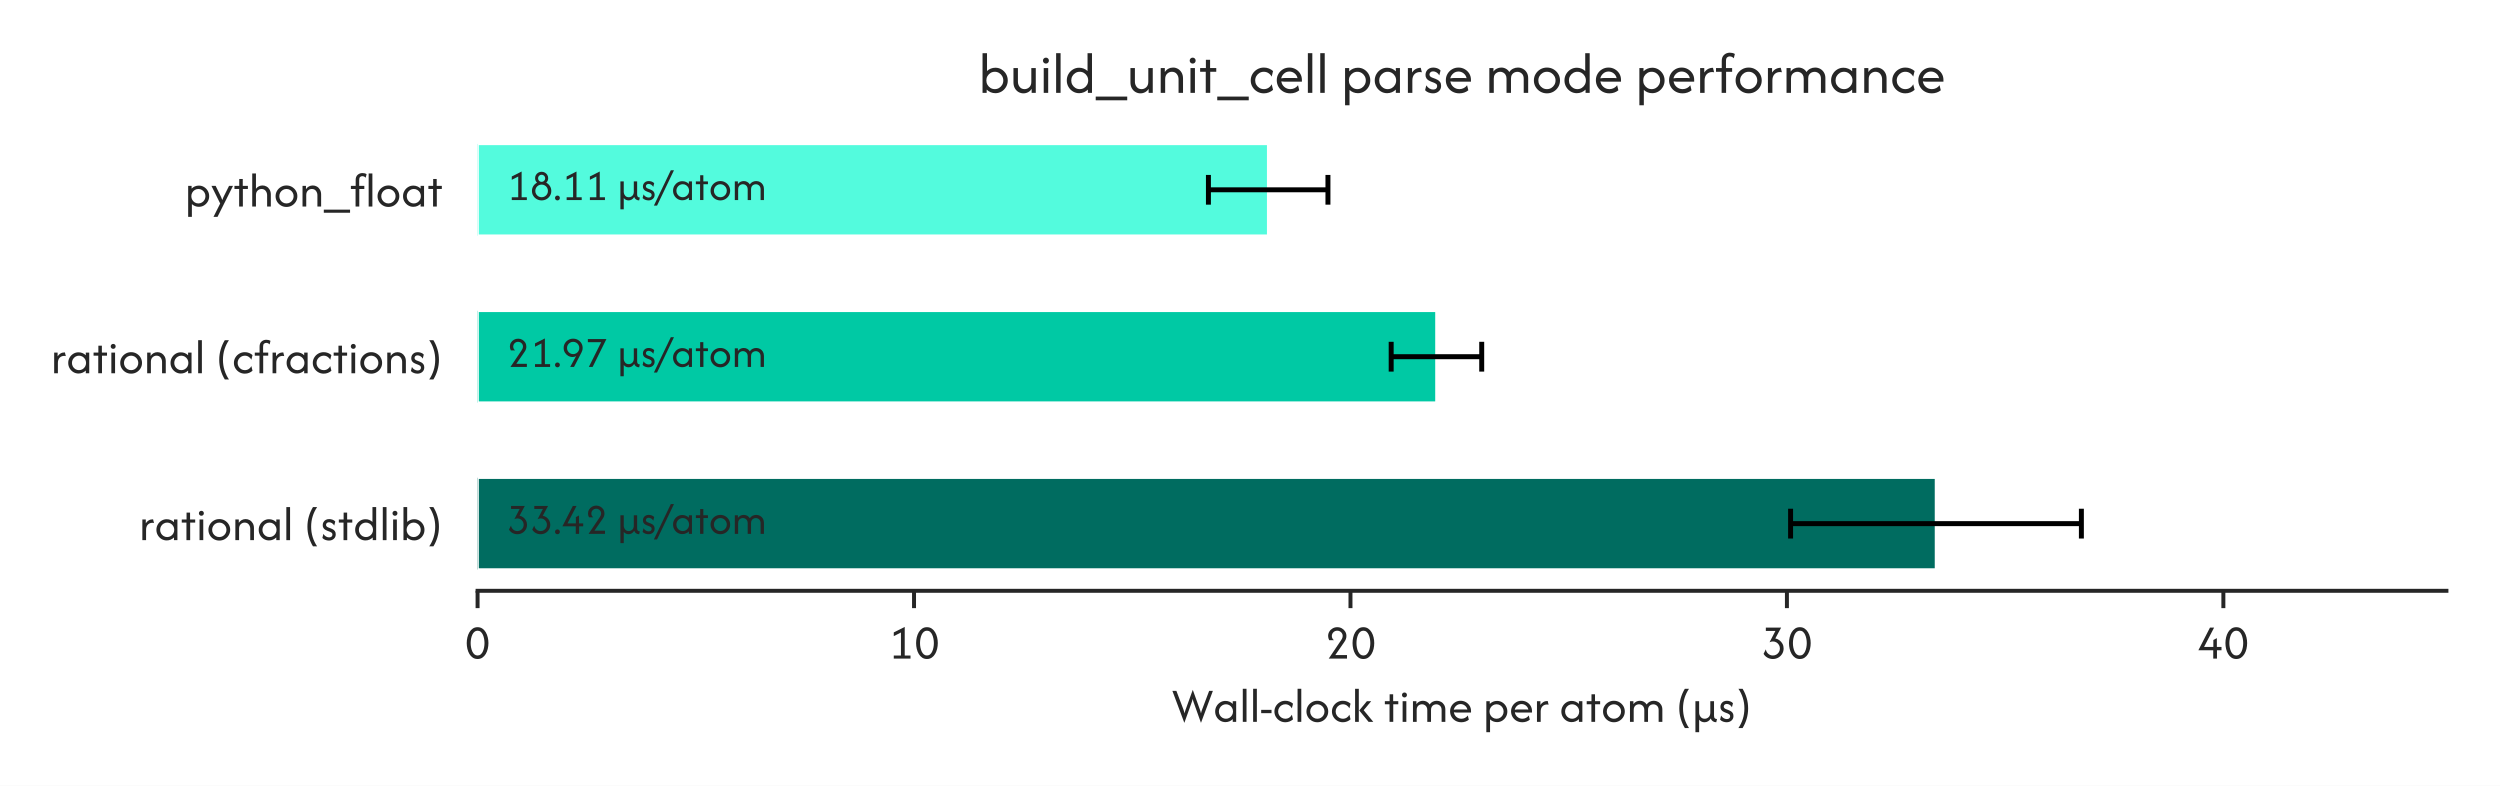
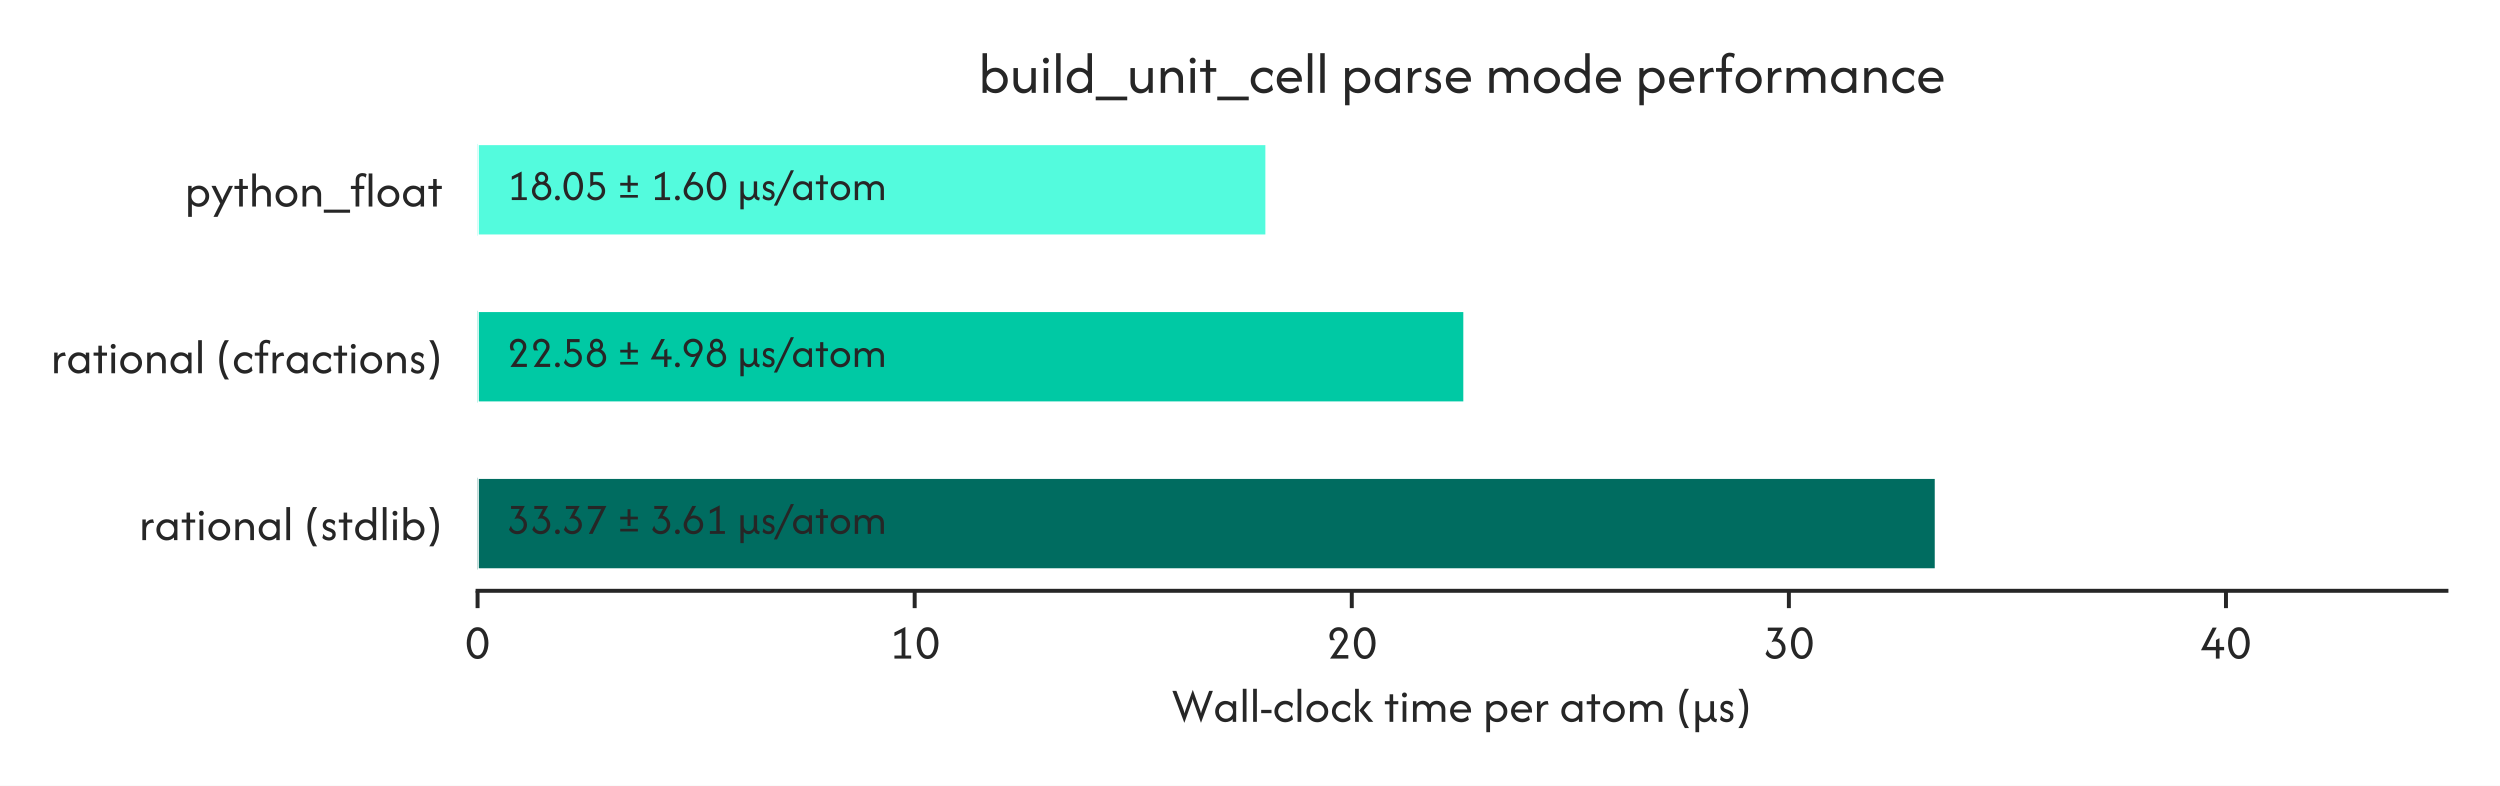
<svg xmlns="http://www.w3.org/2000/svg" xmlns:xlink="http://www.w3.org/1999/xlink" width="504pt" height="158.4pt" viewBox="0 0 504 158.4" version="1.1">
  <defs>
    <style type="text/css">*{stroke-linejoin: round; stroke-linecap: butt}</style>
  </defs>
  <g id="figure_1">
    <g id="patch_1">
      <path d="M 0 158.4 L 504 158.4 L 504 0 L 0 0 z " style="fill: #ffffff" />
    </g>
    <g id="axes_1">
      <g id="patch_2">
        <path d="M 96.28 119.106 L 493.2 119.106 L 493.2 24.72 L 96.28 24.72 z " style="fill: #ffffff" />
      </g>
      <g id="matplotlib.axis_1">
        <g id="xtick_1">
          <g id="line2d_1">
            <defs>
-               <path id="m4a64b6fd32" d="M 0 0 L 0 3.5 " style="stroke: #262626; stroke-width: 0.8" />
+               <path id="ma99bfb00c0" d="M 0 0 L 0 3.5 " style="stroke: #262626; stroke-width: 0.8" />
            </defs>
            <g>
-               <use xlink:href="#m4a64b6fd32" x="96.28" y="119.106" style="fill: #262626; stroke: #262626; stroke-width: 0.8" />
+               <use xlink:href="#ma99bfb00c0" x="96.28" y="119.106" style="fill: #262626; stroke: #262626; stroke-width: 0.8" />
            </g>
          </g>
          <g id="text_1">
            <g style="fill: #262626" transform="translate(93.67609 132.7734) scale(0.1 -0.1)">
              <defs>
                <path id="Afacad-Regular-30" d="M 1667 -53 Q 1316 -53 1053 122 Q 791 298 615 593 Q 440 889 353 1255 Q 267 1622 267 2000 Q 267 2378 353 2744 Q 440 3111 615 3406 Q 791 3702 1053 3877 Q 1316 4053 1667 4053 Q 2018 4053 2280 3877 Q 2542 3702 2717 3406 Q 2893 3111 2980 2744 Q 3067 2378 3067 2000 Q 3067 1622 2980 1255 Q 2893 889 2717 593 Q 2542 298 2280 122 Q 2018 -53 1667 -53 z M 1667 400 Q 1902 400 2071 542 Q 2240 684 2346 920 Q 2453 1156 2506 1438 Q 2560 1720 2560 2000 Q 2560 2280 2506 2562 Q 2453 2844 2346 3080 Q 2240 3316 2071 3458 Q 1902 3600 1667 3600 Q 1436 3600 1264 3458 Q 1093 3316 986 3080 Q 880 2844 826 2562 Q 773 2280 773 2000 Q 773 1720 826 1438 Q 880 1156 986 920 Q 1093 684 1264 542 Q 1436 400 1667 400 z " transform="scale(0.015625)" />
              </defs>
              <use xlink:href="#Afacad-Regular-30" />
            </g>
          </g>
        </g>
        <g id="xtick_2">
          <g id="line2d_2">
            <g>
-               <use xlink:href="#m4a64b6fd32" x="184.268" y="119.106" style="fill: #262626; stroke: #262626; stroke-width: 0.8" />
+               <use xlink:href="#ma99bfb00c0" x="184.399" y="119.106" style="fill: #262626; stroke: #262626; stroke-width: 0.8" />
            </g>
          </g>
          <g id="text_2">
-             <g style="fill: #262626" transform="translate(179.06 132.7734) scale(0.1 -0.1)">
+             <g style="fill: #262626" transform="translate(179.1915 132.7734) scale(0.1 -0.1)">
              <defs>
                <path id="Afacad-Regular-31" d="M 720 0 L 720 400 L 1645 400 L 1645 3369 L 720 2898 L 720 3378 L 2133 4089 L 2133 400 L 2880 400 L 2880 0 L 720 0 z " transform="scale(0.015625)" />
              </defs>
              <use xlink:href="#Afacad-Regular-31" />
              <use xlink:href="#Afacad-Regular-30" transform="translate(52.08333 0)" />
            </g>
          </g>
        </g>
        <g id="xtick_3">
          <g id="line2d_3">
            <g>
-               <use xlink:href="#m4a64b6fd32" x="272.256" y="119.106" style="fill: #262626; stroke: #262626; stroke-width: 0.8" />
+               <use xlink:href="#ma99bfb00c0" x="272.519" y="119.106" style="fill: #262626; stroke: #262626; stroke-width: 0.8" />
            </g>
          </g>
          <g id="text_3">
-             <g style="fill: #262626" transform="translate(267.0477 132.7734) scale(0.1 -0.1)">
+             <g style="fill: #262626" transform="translate(267.3109 132.7734) scale(0.1 -0.1)">
              <defs>
                <path id="Afacad-Regular-32" d="M 529 0 L 2133 2387 Q 2245 2556 2287 2680 Q 2329 2804 2329 2911 Q 2329 3200 2124 3400 Q 1920 3600 1627 3600 Q 1333 3600 1131 3400 Q 929 3200 929 2911 Q 929 2591 1200 2373 L 591 2373 Q 449 2644 449 2911 Q 449 3236 609 3493 Q 769 3751 1038 3902 Q 1307 4053 1631 4053 Q 1956 4053 2222 3902 Q 2489 3751 2649 3493 Q 2809 3236 2809 2911 Q 2809 2720 2747 2535 Q 2685 2351 2529 2129 L 1373 453 L 2885 453 L 2885 0 L 529 0 z " transform="scale(0.015625)" />
              </defs>
              <use xlink:href="#Afacad-Regular-32" />
              <use xlink:href="#Afacad-Regular-30" transform="translate(52.08333 0)" />
            </g>
          </g>
        </g>
        <g id="xtick_4">
          <g id="line2d_4">
            <g>
-               <use xlink:href="#m4a64b6fd32" x="360.243" y="119.106" style="fill: #262626; stroke: #262626; stroke-width: 0.8" />
+               <use xlink:href="#ma99bfb00c0" x="360.638" y="119.106" style="fill: #262626; stroke: #262626; stroke-width: 0.8" />
            </g>
          </g>
          <g id="text_4">
-             <g style="fill: #262626" transform="translate(355.0355 132.7734) scale(0.1 -0.1)">
+             <g style="fill: #262626" transform="translate(355.4302 132.7734) scale(0.1 -0.1)">
              <defs>
                <path id="Afacad-Regular-33" d="M 1520 -53 Q 1138 -53 820 124 Q 502 302 320 613 L 613 1196 Q 662 853 917 626 Q 1173 400 1520 400 Q 1773 400 1980 522 Q 2187 644 2307 848 Q 2427 1053 2427 1307 Q 2427 1556 2304 1762 Q 2182 1969 1977 2091 Q 1773 2213 1520 2213 Q 1396 2213 1287 2182 Q 1178 2151 1089 2102 L 1849 3573 L 613 3573 L 613 4000 L 2587 4000 L 1836 2600 Q 2133 2542 2375 2360 Q 2618 2178 2762 1909 Q 2907 1640 2907 1307 Q 2907 924 2720 615 Q 2533 307 2217 127 Q 1902 -53 1520 -53 z " transform="scale(0.015625)" />
              </defs>
              <use xlink:href="#Afacad-Regular-33" />
              <use xlink:href="#Afacad-Regular-30" transform="translate(52.08333 0)" />
            </g>
          </g>
        </g>
        <g id="xtick_5">
          <g id="line2d_5">
            <g>
-               <use xlink:href="#m4a64b6fd32" x="448.231" y="119.106" style="fill: #262626; stroke: #262626; stroke-width: 0.8" />
+               <use xlink:href="#ma99bfb00c0" x="448.757" y="119.106" style="fill: #262626; stroke: #262626; stroke-width: 0.8" />
            </g>
          </g>
          <g id="text_5">
-             <g style="fill: #262626" transform="translate(443.0233 132.7734) scale(0.1 -0.1)">
+             <g style="fill: #262626" transform="translate(443.5495 132.7734) scale(0.1 -0.1)">
              <defs>
                <path id="Afacad-Regular-34" d="M 2027 0 L 2027 1076 L 107 1076 L 1605 4000 L 2138 4000 L 840 1502 L 2040 1502 L 2040 2400 L 2493 2640 L 2493 1502 L 3093 1502 L 3093 1076 L 2507 1076 L 2507 0 L 2027 0 z " transform="scale(0.015625)" />
              </defs>
              <use xlink:href="#Afacad-Regular-34" />
              <use xlink:href="#Afacad-Regular-30" transform="translate(52.08333 0)" />
            </g>
          </g>
        </g>
        <g id="text_6">
          <g style="fill: #262626" transform="translate(236.2689 145.5234) scale(0.1 -0.1)">
            <defs>
              <path id="Afacad-Regular-57" d="M 1596 -133 L 53 4000 L 569 4000 L 1476 1600 Q 1525 1476 1556 1362 Q 1587 1249 1622 1093 Q 1658 1249 1691 1362 Q 1725 1476 1769 1600 L 2685 4133 L 3596 1600 Q 3636 1489 3673 1375 Q 3711 1262 3742 1093 Q 3778 1262 3813 1375 Q 3849 1489 3893 1600 L 4800 4000 L 5280 4000 L 3742 -133 L 2818 2462 Q 2778 2578 2742 2687 Q 2707 2796 2671 2964 Q 2636 2796 2600 2687 Q 2565 2578 2525 2462 L 1596 -133 z " transform="scale(0.015625)" />
              <path id="Afacad-Regular-61" d="M 1569 -36 Q 1205 -36 902 148 Q 600 333 420 644 Q 240 956 240 1333 Q 240 1711 420 2022 Q 600 2333 902 2517 Q 1205 2702 1569 2702 Q 1845 2702 2087 2600 Q 2329 2498 2507 2316 L 2507 2667 L 2951 2667 L 2951 0 L 2507 0 L 2507 351 Q 2329 173 2087 68 Q 1845 -36 1569 -36 z M 1631 400 Q 1885 400 2091 526 Q 2298 653 2420 864 Q 2542 1076 2542 1333 Q 2542 1591 2420 1802 Q 2298 2013 2091 2140 Q 1885 2267 1631 2267 Q 1378 2267 1171 2140 Q 965 2013 842 1802 Q 720 1591 720 1333 Q 720 1076 842 864 Q 965 653 1171 526 Q 1378 400 1631 400 z " transform="scale(0.015625)" />
              <path id="Afacad-Regular-6c" d="M 427 0 L 427 4267 L 907 4267 L 907 0 L 427 0 z " transform="scale(0.015625)" />
              <path id="Afacad-Regular-2d" d="M 133 1120 L 133 1547 L 1467 1547 L 1467 1120 L 133 1120 z " transform="scale(0.015625)" />
              <path id="Afacad-Regular-63" d="M 1653 -53 Q 1262 -53 942 133 Q 622 320 431 635 Q 240 951 240 1333 Q 240 1716 431 2031 Q 622 2347 942 2533 Q 1262 2720 1653 2720 Q 1942 2720 2195 2618 Q 2449 2516 2640 2347 L 2493 1742 Q 2382 1964 2157 2115 Q 1933 2267 1649 2267 Q 1391 2267 1180 2140 Q 969 2013 844 1802 Q 720 1591 720 1333 Q 720 1080 844 866 Q 969 653 1180 526 Q 1391 400 1649 400 Q 1933 400 2157 546 Q 2382 693 2493 924 L 2640 320 Q 2449 151 2195 49 Q 1942 -53 1653 -53 z " transform="scale(0.015625)" />
              <path id="Afacad-Regular-6f" d="M 1645 -53 Q 1258 -53 938 133 Q 618 320 429 635 Q 240 951 240 1333 Q 240 1720 429 2033 Q 618 2347 938 2533 Q 1258 2720 1645 2720 Q 2036 2720 2353 2533 Q 2671 2347 2860 2033 Q 3049 1720 3049 1333 Q 3049 951 2860 635 Q 2671 320 2353 133 Q 2036 -53 1645 -53 z M 1645 400 Q 1902 400 2111 526 Q 2320 653 2444 864 Q 2569 1076 2569 1333 Q 2569 1591 2444 1802 Q 2320 2013 2111 2140 Q 1902 2267 1645 2267 Q 1387 2267 1178 2140 Q 969 2013 844 1802 Q 720 1591 720 1333 Q 720 1076 844 864 Q 969 653 1178 526 Q 1387 400 1645 400 z " transform="scale(0.015625)" />
              <path id="Afacad-Regular-6b" d="M 2165 0 L 960 1467 L 1951 2667 L 2507 2667 L 1533 1502 L 2773 0 L 2165 0 z M 427 0 L 427 4267 L 907 4267 L 907 0 L 427 0 z " transform="scale(0.015625)" />
              <path id="Afacad-Regular-20" transform="scale(0.015625)" />
              <path id="Afacad-Regular-74" d="M 738 0 L 738 2267 L 133 2267 L 133 2667 L 751 2667 L 751 3556 L 1205 3556 L 1205 2667 L 1867 2667 L 1867 2267 L 1218 2267 L 1218 0 L 738 0 z " transform="scale(0.015625)" />
              <path id="Afacad-Regular-69" d="M 427 0 L 427 2667 L 907 2667 L 907 0 L 427 0 z M 664 3147 Q 531 3147 437 3240 Q 344 3333 344 3467 Q 344 3604 437 3695 Q 531 3787 664 3787 Q 802 3787 893 3695 Q 984 3604 984 3467 Q 984 3333 893 3240 Q 802 3147 664 3147 z " transform="scale(0.015625)" />
              <path id="Afacad-Regular-6d" d="M 427 0 L 427 2667 L 871 2667 L 871 2284 Q 1018 2502 1242 2611 Q 1467 2720 1716 2720 Q 1987 2720 2213 2593 Q 2440 2467 2578 2240 Q 2733 2480 2980 2600 Q 3227 2720 3502 2720 Q 3805 2720 4056 2578 Q 4307 2436 4456 2180 Q 4605 1924 4605 1578 L 4605 0 L 4125 0 L 4125 1520 Q 4125 1884 3918 2073 Q 3711 2262 3440 2262 Q 3271 2262 3113 2186 Q 2956 2111 2856 1951 Q 2756 1791 2756 1533 L 2756 0 L 2276 0 L 2276 1520 Q 2276 1773 2176 1937 Q 2076 2102 1918 2184 Q 1760 2267 1591 2267 Q 1427 2267 1269 2191 Q 1111 2116 1009 1956 Q 907 1796 907 1533 L 907 0 L 427 0 z " transform="scale(0.015625)" />
              <path id="Afacad-Regular-65" d="M 1698 -53 Q 1280 -53 949 133 Q 618 320 429 642 Q 240 964 240 1360 Q 240 1738 422 2047 Q 605 2356 913 2538 Q 1222 2720 1596 2720 Q 1965 2720 2271 2544 Q 2578 2369 2760 2071 Q 2942 1773 2942 1396 L 2942 1200 L 1200 1200 Q 1085 1200 965 1209 Q 845 1218 729 1236 Q 778 880 1051 640 Q 1325 400 1702 400 Q 1956 400 2173 515 Q 2391 631 2525 822 L 2658 276 Q 2467 120 2220 33 Q 1973 -53 1698 -53 z M 716 1560 Q 956 1600 1200 1600 L 2085 1600 Q 2182 1600 2277 1593 Q 2373 1587 2471 1578 Q 2409 1889 2160 2091 Q 1911 2293 1596 2293 Q 1271 2293 1026 2077 Q 782 1862 716 1560 z " transform="scale(0.015625)" />
              <path id="Afacad-Regular-70" d="M 427 -1333 L 427 2667 L 871 2667 L 871 2316 Q 1053 2498 1293 2600 Q 1533 2702 1809 2702 Q 2178 2702 2478 2517 Q 2778 2333 2958 2022 Q 3138 1711 3138 1333 Q 3138 956 2958 644 Q 2778 333 2478 148 Q 2178 -36 1809 -36 Q 1547 -36 1316 57 Q 1085 151 907 316 L 907 -1333 L 427 -1333 z M 1747 400 Q 2000 400 2206 526 Q 2413 653 2535 864 Q 2658 1076 2658 1333 Q 2658 1591 2535 1802 Q 2413 2013 2206 2140 Q 2000 2267 1747 2267 Q 1493 2267 1286 2140 Q 1080 2013 958 1802 Q 836 1591 836 1333 Q 836 1076 958 864 Q 1080 653 1286 526 Q 1493 400 1747 400 z " transform="scale(0.015625)" />
              <path id="Afacad-Regular-72" d="M 427 0 L 427 2667 L 871 2667 L 871 2178 Q 1013 2413 1249 2553 Q 1485 2693 1809 2693 L 1929 2213 Q 1845 2240 1733 2240 Q 1360 2240 1133 2002 Q 907 1764 907 1324 L 907 0 L 427 0 z " transform="scale(0.015625)" />
              <path id="Afacad-Regular-28" d="M 1196 -800 Q 858 -244 669 398 Q 480 1040 480 1733 Q 480 2427 669 3069 Q 858 3711 1196 4267 L 1733 4267 Q 1365 3729 1162 3089 Q 960 2449 960 1733 Q 960 1022 1162 380 Q 1365 -262 1733 -800 L 1196 -800 z " transform="scale(0.015625)" />
              <path id="Afacad-Regular-3bc" d="M 427 -1333 L 427 2667 L 907 2667 L 907 1200 Q 907 884 1096 642 Q 1285 400 1627 400 Q 1907 400 2127 602 Q 2347 804 2347 1187 L 2347 2667 L 2827 2667 L 2827 791 Q 2827 547 2936 453 Q 3045 360 3213 360 L 3116 -53 Q 2867 -53 2678 73 Q 2489 200 2400 436 Q 2271 196 2058 71 Q 1845 -53 1600 -53 Q 1182 -53 907 276 L 907 -1333 L 427 -1333 z " transform="scale(0.015625)" />
              <path id="Afacad-Regular-73" d="M 1116 -53 Q 911 -53 678 24 Q 445 102 276 284 L 409 809 Q 533 600 729 478 Q 925 356 1147 356 Q 1360 356 1466 460 Q 1573 564 1573 716 Q 1573 889 1460 969 Q 1347 1049 1258 1080 L 898 1218 Q 800 1258 662 1335 Q 525 1413 422 1560 Q 320 1707 320 1942 Q 320 2156 422 2333 Q 525 2511 711 2615 Q 898 2720 1151 2720 Q 1351 2720 1569 2649 Q 1787 2578 1938 2409 L 1805 1884 Q 1698 2080 1515 2195 Q 1333 2311 1138 2311 Q 956 2311 851 2209 Q 747 2107 747 1973 Q 747 1867 818 1782 Q 889 1698 1031 1644 L 1391 1507 Q 1489 1471 1633 1391 Q 1778 1311 1889 1160 Q 2000 1009 2000 751 Q 2000 391 1749 169 Q 1498 -53 1116 -53 z " transform="scale(0.015625)" />
              <path id="Afacad-Regular-29" d="M 373 -800 Q 742 -262 944 380 Q 1147 1022 1147 1733 Q 1147 2449 944 3089 Q 742 3729 373 4267 L 911 4267 Q 1253 3711 1440 3069 Q 1627 2427 1627 1733 Q 1627 1040 1440 398 Q 1253 -244 911 -800 L 373 -800 z " transform="scale(0.015625)" />
            </defs>
            <use xlink:href="#Afacad-Regular-57" />
            <use xlink:href="#Afacad-Regular-61" transform="translate(83.33333 0)" />
            <use xlink:href="#Afacad-Regular-6c" transform="translate(136.1111 0)" />
            <use xlink:href="#Afacad-Regular-6c" transform="translate(156.9444 0)" />
            <use xlink:href="#Afacad-Regular-2d" transform="translate(177.7778 0)" />
            <use xlink:href="#Afacad-Regular-63" transform="translate(202.7778 0)" />
            <use xlink:href="#Afacad-Regular-6c" transform="translate(246.5278 0)" />
            <use xlink:href="#Afacad-Regular-6f" transform="translate(267.3611 0)" />
            <use xlink:href="#Afacad-Regular-63" transform="translate(318.75 0)" />
            <use xlink:href="#Afacad-Regular-6b" transform="translate(362.5 0)" />
            <use xlink:href="#Afacad-Regular-20" transform="translate(406.25 0)" />
            <use xlink:href="#Afacad-Regular-74" transform="translate(427.0833 0)" />
            <use xlink:href="#Afacad-Regular-69" transform="translate(458.3333 0)" />
            <use xlink:href="#Afacad-Regular-6d" transform="translate(479.1666 0)" />
            <use xlink:href="#Afacad-Regular-65" transform="translate(556.9444 0)" />
            <use xlink:href="#Afacad-Regular-20" transform="translate(606.25 0)" />
            <use xlink:href="#Afacad-Regular-70" transform="translate(627.0833 0)" />
            <use xlink:href="#Afacad-Regular-65" transform="translate(679.8611 0)" />
            <use xlink:href="#Afacad-Regular-72" transform="translate(729.1666 0)" />
            <use xlink:href="#Afacad-Regular-20" transform="translate(760.4166 0)" />
            <use xlink:href="#Afacad-Regular-61" transform="translate(781.2499 0)" />
            <use xlink:href="#Afacad-Regular-74" transform="translate(834.0277 0)" />
            <use xlink:href="#Afacad-Regular-6f" transform="translate(865.2777 0)" />
            <use xlink:href="#Afacad-Regular-6d" transform="translate(916.6666 0)" />
            <use xlink:href="#Afacad-Regular-20" transform="translate(994.4444 0)" />
            <use xlink:href="#Afacad-Regular-28" transform="translate(1015.278 0)" />
            <use xlink:href="#Afacad-Regular-3bc" transform="translate(1048.611 0)" />
            <use xlink:href="#Afacad-Regular-73" transform="translate(1100.694 0)" />
            <use xlink:href="#Afacad-Regular-29" transform="translate(1136.111 0)" />
          </g>
        </g>
      </g>
      <g id="matplotlib.axis_2">
        <g id="ytick_1">
          <g id="text_7">
            <g style="fill: #262626" transform="translate(37.26594 41.63884) scale(0.1 -0.1)">
              <defs>
                <path id="Afacad-Regular-79" d="M 316 -1333 L 1182 391 L 53 2667 L 596 2667 L 1165 1511 Q 1240 1356 1311 1204 Q 1382 1053 1453 840 Q 1529 1053 1598 1206 Q 1667 1360 1747 1511 L 2325 2667 L 2836 2667 L 836 -1333 L 316 -1333 z " transform="scale(0.015625)" />
                <path id="Afacad-Regular-68" d="M 427 0 L 427 4267 L 907 4267 L 907 2289 Q 1058 2498 1280 2609 Q 1502 2720 1756 2720 Q 2040 2720 2282 2580 Q 2525 2440 2676 2175 Q 2827 1911 2827 1533 L 2827 0 L 2347 0 L 2347 1467 Q 2347 1782 2158 2024 Q 1969 2267 1627 2267 Q 1347 2267 1127 2064 Q 907 1862 907 1480 L 907 0 L 427 0 z " transform="scale(0.015625)" />
                <path id="Afacad-Regular-6e" d="M 427 0 L 427 2667 L 871 2667 L 871 2236 Q 1018 2471 1251 2595 Q 1485 2720 1756 2720 Q 2040 2720 2282 2580 Q 2525 2440 2676 2175 Q 2827 1911 2827 1533 L 2827 0 L 2347 0 L 2347 1467 Q 2347 1782 2158 2024 Q 1969 2267 1627 2267 Q 1347 2267 1127 2064 Q 907 1862 907 1480 L 907 0 L 427 0 z " transform="scale(0.015625)" />
                <path id="Afacad-Regular-5f" d="M -27 -800 L -27 -400 L 3360 -400 L 3360 -800 L -27 -800 z " transform="scale(0.015625)" />
                <path id="Afacad-Regular-66" d="M 738 0 L 738 2267 L 133 2267 L 133 2667 L 751 2667 L 751 3431 Q 751 3867 1009 4093 Q 1267 4320 1622 4320 Q 1756 4320 1896 4289 Q 2036 4258 2160 4182 L 2045 3716 Q 1858 3920 1609 3920 Q 1458 3920 1331 3818 Q 1205 3716 1205 3422 L 1205 2667 L 1867 2667 L 1867 2267 L 1218 2267 L 1218 0 L 738 0 z " transform="scale(0.015625)" />
              </defs>
              <use xlink:href="#Afacad-Regular-70" />
              <use xlink:href="#Afacad-Regular-79" transform="translate(52.77777 0)" />
              <use xlink:href="#Afacad-Regular-74" transform="translate(97.91666 0)" />
              <use xlink:href="#Afacad-Regular-68" transform="translate(129.1667 0)" />
              <use xlink:href="#Afacad-Regular-6f" transform="translate(179.1667 0)" />
              <use xlink:href="#Afacad-Regular-6e" transform="translate(230.5555 0)" />
              <use xlink:href="#Afacad-Regular-5f" transform="translate(280.5555 0)" />
              <use xlink:href="#Afacad-Regular-66" transform="translate(332.6389 0)" />
              <use xlink:href="#Afacad-Regular-6c" transform="translate(363.8889 0)" />
              <use xlink:href="#Afacad-Regular-6f" transform="translate(384.7222 0)" />
              <use xlink:href="#Afacad-Regular-61" transform="translate(436.1111 0)" />
              <use xlink:href="#Afacad-Regular-74" transform="translate(488.8889 0)" />
            </g>
          </g>
        </g>
        <g id="ytick_2">
          <g id="text_8">
            <g style="fill: #262626" transform="translate(10.25344 75.24672) scale(0.1 -0.1)">
              <use xlink:href="#Afacad-Regular-72" />
              <use xlink:href="#Afacad-Regular-61" transform="translate(31.25 0)" />
              <use xlink:href="#Afacad-Regular-74" transform="translate(84.02777 0)" />
              <use xlink:href="#Afacad-Regular-69" transform="translate(115.2778 0)" />
              <use xlink:href="#Afacad-Regular-6f" transform="translate(136.1111 0)" />
              <use xlink:href="#Afacad-Regular-6e" transform="translate(187.5 0)" />
              <use xlink:href="#Afacad-Regular-61" transform="translate(237.5 0)" />
              <use xlink:href="#Afacad-Regular-6c" transform="translate(290.2778 0)" />
              <use xlink:href="#Afacad-Regular-20" transform="translate(311.1111 0)" />
              <use xlink:href="#Afacad-Regular-28" transform="translate(331.9444 0)" />
              <use xlink:href="#Afacad-Regular-63" transform="translate(365.2777 0)" />
              <use xlink:href="#Afacad-Regular-66" transform="translate(409.0277 0)" />
              <use xlink:href="#Afacad-Regular-72" transform="translate(440.2777 0)" />
              <use xlink:href="#Afacad-Regular-61" transform="translate(471.5277 0)" />
              <use xlink:href="#Afacad-Regular-63" transform="translate(524.3055 0)" />
              <use xlink:href="#Afacad-Regular-74" transform="translate(568.0555 0)" />
              <use xlink:href="#Afacad-Regular-69" transform="translate(599.3055 0)" />
              <use xlink:href="#Afacad-Regular-6f" transform="translate(620.1388 0)" />
              <use xlink:href="#Afacad-Regular-6e" transform="translate(671.5277 0)" />
              <use xlink:href="#Afacad-Regular-73" transform="translate(721.5277 0)" />
              <use xlink:href="#Afacad-Regular-29" transform="translate(756.9444 0)" />
            </g>
          </g>
        </g>
        <g id="ytick_3">
          <g id="text_9">
            <g style="fill: #262626" transform="translate(28.03156 108.896) scale(0.1 -0.1)">
              <defs>
                <path id="Afacad-Regular-64" d="M 1569 -36 Q 1205 -36 902 148 Q 600 333 420 644 Q 240 956 240 1333 Q 240 1711 420 2022 Q 600 2333 902 2517 Q 1205 2702 1569 2702 Q 1831 2702 2062 2609 Q 2293 2516 2471 2351 L 2471 4267 L 2951 4267 L 2951 0 L 2507 0 L 2507 351 Q 2329 173 2087 68 Q 1845 -36 1569 -36 z M 1631 400 Q 1885 400 2091 526 Q 2298 653 2420 864 Q 2542 1076 2542 1333 Q 2542 1591 2420 1802 Q 2298 2013 2091 2140 Q 1885 2267 1631 2267 Q 1378 2267 1171 2140 Q 965 2013 842 1802 Q 720 1591 720 1333 Q 720 1076 842 864 Q 965 653 1171 526 Q 1378 400 1631 400 z " transform="scale(0.015625)" />
                <path id="Afacad-Regular-62" d="M 1809 -36 Q 1533 -36 1293 68 Q 1053 173 871 351 L 871 0 L 427 0 L 427 4267 L 907 4267 L 907 2351 Q 1085 2516 1316 2609 Q 1547 2702 1809 2702 Q 2178 2702 2478 2517 Q 2778 2333 2958 2022 Q 3138 1711 3138 1333 Q 3138 956 2958 644 Q 2778 333 2478 148 Q 2178 -36 1809 -36 z M 1747 400 Q 2000 400 2206 526 Q 2413 653 2535 864 Q 2658 1076 2658 1333 Q 2658 1591 2535 1802 Q 2413 2013 2206 2140 Q 2000 2267 1747 2267 Q 1493 2267 1286 2140 Q 1080 2013 958 1802 Q 836 1591 836 1333 Q 836 1076 958 864 Q 1080 653 1286 526 Q 1493 400 1747 400 z " transform="scale(0.015625)" />
              </defs>
              <use xlink:href="#Afacad-Regular-72" />
              <use xlink:href="#Afacad-Regular-61" transform="translate(31.25 0)" />
              <use xlink:href="#Afacad-Regular-74" transform="translate(84.02777 0)" />
              <use xlink:href="#Afacad-Regular-69" transform="translate(115.2778 0)" />
              <use xlink:href="#Afacad-Regular-6f" transform="translate(136.1111 0)" />
              <use xlink:href="#Afacad-Regular-6e" transform="translate(187.5 0)" />
              <use xlink:href="#Afacad-Regular-61" transform="translate(237.5 0)" />
              <use xlink:href="#Afacad-Regular-6c" transform="translate(290.2778 0)" />
              <use xlink:href="#Afacad-Regular-20" transform="translate(311.1111 0)" />
              <use xlink:href="#Afacad-Regular-28" transform="translate(331.9444 0)" />
              <use xlink:href="#Afacad-Regular-73" transform="translate(365.2777 0)" />
              <use xlink:href="#Afacad-Regular-74" transform="translate(400.6944 0)" />
              <use xlink:href="#Afacad-Regular-64" transform="translate(431.9444 0)" />
              <use xlink:href="#Afacad-Regular-6c" transform="translate(484.7222 0)" />
              <use xlink:href="#Afacad-Regular-69" transform="translate(505.5555 0)" />
              <use xlink:href="#Afacad-Regular-62" transform="translate(526.3888 0)" />
              <use xlink:href="#Afacad-Regular-29" transform="translate(579.1666 0)" />
            </g>
          </g>
        </g>
      </g>
      <g id="patch_3">
-         <path d="M 96.28 29.01 L 255.666 29.01 L 255.666 47.517 L 96.28 47.517 z " clip-path="url(#pa862c450f5)" style="fill: #53fbdd; stroke: #ffffff; stroke-width: 0.5; stroke-linejoin: miter" />
+         <path d="M 96.28 29.01 L 255.347 29.01 L 255.347 47.517 L 96.28 47.517 z " clip-path="url(#pab0aa29e8b)" style="fill: #53fbdd; stroke: #ffffff; stroke-width: 0.5; stroke-linejoin: miter" />
      </g>
      <g id="patch_4">
-         <path d="M 96.28 62.66 L 289.587 62.66 L 289.587 81.167 L 96.28 81.167 z " clip-path="url(#pa862c450f5)" style="fill: #00c9a4; stroke: #ffffff; stroke-width: 0.5; stroke-linejoin: miter" />
+         <path d="M 96.28 62.66 L 295.252 62.66 L 295.252 81.167 L 96.28 81.167 z " clip-path="url(#pab0aa29e8b)" style="fill: #00c9a4; stroke: #ffffff; stroke-width: 0.5; stroke-linejoin: miter" />
      </g>
      <g id="patch_5">
-         <path d="M 96.28 96.309 L 390.295 96.309 L 390.295 114.816 L 96.28 114.816 z " clip-path="url(#pa862c450f5)" style="fill: #006c60; stroke: #ffffff; stroke-width: 0.5; stroke-linejoin: miter" />
-       </g>
-       <g id="LineCollection_1">
-         <path d="M 243.619 38.264 L 267.713 38.264 " clip-path="url(#pa862c450f5)" style="fill: none; stroke: #000000" />
-       </g>
-       <g id="line2d_6">
-         <defs>
-           <path id="ma20edec470" d="M 0 3 L 0 -3 " style="stroke: #000000" />
-         </defs>
-         <g clip-path="url(#pa862c450f5)">
-           <use xlink:href="#ma20edec470" x="243.619" y="38.264" style="fill: #1f77b4; stroke: #000000" />
-         </g>
-       </g>
-       <g id="line2d_7">
-         <g clip-path="url(#pa862c450f5)">
-           <use xlink:href="#ma20edec470" x="267.713" y="38.264" style="fill: #1f77b4; stroke: #000000" />
-         </g>
-       </g>
-       <g id="LineCollection_2">
-         <path d="M 280.461 71.913 L 298.713 71.913 " clip-path="url(#pa862c450f5)" style="fill: none; stroke: #000000" />
-       </g>
-       <g id="line2d_8">
-         <g clip-path="url(#pa862c450f5)">
-           <use xlink:href="#ma20edec470" x="280.461" y="71.913" style="fill: #1f77b4; stroke: #000000" />
-         </g>
-       </g>
-       <g id="line2d_9">
-         <g clip-path="url(#pa862c450f5)">
-           <use xlink:href="#ma20edec470" x="298.713" y="71.913" style="fill: #1f77b4; stroke: #000000" />
-         </g>
-       </g>
-       <g id="LineCollection_3">
-         <path d="M 360.982 105.562 L 419.607 105.562 " clip-path="url(#pa862c450f5)" style="fill: none; stroke: #000000" />
-       </g>
-       <g id="line2d_10">
-         <g clip-path="url(#pa862c450f5)">
-           <use xlink:href="#ma20edec470" x="360.982" y="105.562" style="fill: #1f77b4; stroke: #000000" />
-         </g>
-       </g>
-       <g id="line2d_11">
-         <g clip-path="url(#pa862c450f5)">
-           <use xlink:href="#ma20edec470" x="419.607" y="105.562" style="fill: #1f77b4; stroke: #000000" />
-         </g>
+         <path d="M 96.28 96.309 L 390.295 96.309 L 390.295 114.816 L 96.28 114.816 z " clip-path="url(#pab0aa29e8b)" style="fill: #006c60; stroke: #ffffff; stroke-width: 0.5; stroke-linejoin: miter" />
      </g>
      <g id="patch_6">
        <path d="M 96.28 119.106 L 493.2 119.106 " style="fill: none; stroke: #262626; stroke-width: 0.8; stroke-linejoin: miter; stroke-linecap: square" />
      </g>
      <g id="text_10">
        <g style="fill: #262626" transform="translate(102.1603 40.32681) scale(0.09 -0.09)">
          <defs>
            <path id="Afacad-Regular-38" d="M 1667 -53 Q 1289 -53 973 127 Q 658 307 469 613 Q 280 920 280 1302 Q 280 1698 482 2011 Q 685 2324 1009 2489 Q 880 2613 804 2773 Q 729 2933 729 3133 Q 729 3396 855 3602 Q 982 3809 1195 3931 Q 1409 4053 1667 4053 Q 1925 4053 2138 3931 Q 2351 3809 2478 3602 Q 2605 3396 2605 3133 Q 2605 2933 2529 2771 Q 2453 2609 2325 2489 Q 2649 2324 2851 2011 Q 3053 1698 3053 1302 Q 3053 920 2864 613 Q 2676 307 2360 127 Q 2045 -53 1667 -53 z M 1667 400 Q 1920 400 2126 522 Q 2333 644 2453 848 Q 2573 1053 2573 1307 Q 2573 1560 2453 1766 Q 2333 1973 2126 2093 Q 1920 2213 1667 2213 Q 1413 2213 1209 2093 Q 1005 1973 882 1766 Q 760 1560 760 1307 Q 760 1053 882 848 Q 1005 644 1209 522 Q 1413 400 1667 400 z M 1667 2604 Q 1880 2604 2029 2753 Q 2178 2902 2178 3116 Q 2178 3329 2029 3478 Q 1880 3627 1667 3627 Q 1453 3627 1304 3478 Q 1156 3329 1156 3116 Q 1156 2902 1304 2753 Q 1453 2604 1667 2604 z " transform="scale(0.015625)" />
            <path id="Afacad-Regular-2e" d="M 600 -53 Q 453 -53 353 47 Q 253 147 253 293 Q 253 440 353 540 Q 453 640 600 640 Q 751 640 849 540 Q 947 440 947 293 Q 947 147 849 47 Q 751 -53 600 -53 z " transform="scale(0.015625)" />
+             <path id="Afacad-Regular-35" d="M 1520 -53 Q 1138 -53 820 124 Q 502 302 320 613 L 613 1196 Q 662 853 917 626 Q 1173 400 1520 400 Q 1769 400 1975 522 Q 2182 644 2304 848 Q 2427 1053 2427 1302 Q 2427 1551 2302 1755 Q 2178 1960 1971 2082 Q 1765 2204 1507 2204 Q 1285 2204 1091 2104 Q 898 2004 773 1836 L 773 4000 L 2578 4000 L 2578 3547 L 1209 3547 L 1209 2560 Q 1298 2600 1393 2615 Q 1489 2631 1578 2631 Q 1938 2631 2240 2457 Q 2542 2284 2724 1984 Q 2907 1684 2907 1302 Q 2907 920 2716 613 Q 2525 307 2211 127 Q 1898 -53 1520 -53 z " transform="scale(0.015625)" />
+             <path id="Afacad-Regular-b1" d="M 400 2067 L 400 2467 L 1453 2467 L 1453 3533 L 1880 3533 L 1880 2467 L 2933 2467 L 2933 2067 L 1880 2067 L 1880 1133 L 1453 1133 L 1453 2067 L 400 2067 z M 400 342 L 400 724 L 2933 724 L 2933 342 L 400 342 z " transform="scale(0.015625)" />
+             <path id="Afacad-Regular-36" d="M 1693 -53 Q 1302 -53 984 127 Q 667 307 480 613 Q 293 920 293 1302 Q 293 1476 337 1642 Q 382 1809 458 1956 L 1529 4000 L 2080 4000 L 1253 2476 Q 1378 2573 1507 2606 Q 1636 2640 1769 2640 Q 2133 2640 2433 2466 Q 2733 2293 2913 1991 Q 3093 1689 3093 1307 Q 3093 924 2906 615 Q 2720 307 2402 127 Q 2085 -53 1693 -53 z M 1698 400 Q 1956 400 2162 522 Q 2369 644 2491 851 Q 2613 1058 2613 1311 Q 2613 1560 2491 1766 Q 2369 1973 2162 2097 Q 1956 2222 1698 2222 Q 1445 2222 1236 2097 Q 1027 1973 904 1766 Q 782 1560 782 1311 Q 782 1058 904 851 Q 1027 644 1236 522 Q 1445 400 1698 400 z " transform="scale(0.015625)" />
            <path id="Afacad-Regular-2f" d="M -373 -800 L 2053 4267 L 2507 4267 L 80 -800 L -373 -800 z " transform="scale(0.015625)" />
          </defs>
          <use xlink:href="#Afacad-Regular-31" />
          <use xlink:href="#Afacad-Regular-38" transform="translate(52.08333 0)" />
          <use xlink:href="#Afacad-Regular-2e" transform="translate(104.1667 0)" />
-           <use xlink:href="#Afacad-Regular-31" transform="translate(122.9167 0)" />
-           <use xlink:href="#Afacad-Regular-31" transform="translate(175 0)" />
+           <use xlink:href="#Afacad-Regular-30" transform="translate(122.9167 0)" />
+           <use xlink:href="#Afacad-Regular-35" transform="translate(175 0)" />
          <use xlink:href="#Afacad-Regular-20" transform="translate(227.0833 0)" />
-           <use xlink:href="#Afacad-Regular-3bc" transform="translate(247.9166 0)" />
-           <use xlink:href="#Afacad-Regular-73" transform="translate(300 0)" />
-           <use xlink:href="#Afacad-Regular-2f" transform="translate(335.4166 0)" />
-           <use xlink:href="#Afacad-Regular-61" transform="translate(368.75 0)" />
-           <use xlink:href="#Afacad-Regular-74" transform="translate(421.5277 0)" />
-           <use xlink:href="#Afacad-Regular-6f" transform="translate(452.7777 0)" />
-           <use xlink:href="#Afacad-Regular-6d" transform="translate(504.1666 0)" />
-           <use xlink:href="#Afacad-Regular-20" transform="translate(581.9444 0)" />
-           <use xlink:href="#Afacad-Regular-20" transform="translate(602.7777 0)" />
+           <use xlink:href="#Afacad-Regular-b1" transform="translate(247.9166 0)" />
+           <use xlink:href="#Afacad-Regular-20" transform="translate(300 0)" />
+           <use xlink:href="#Afacad-Regular-31" transform="translate(320.8333 0)" />
+           <use xlink:href="#Afacad-Regular-2e" transform="translate(372.9166 0)" />
+           <use xlink:href="#Afacad-Regular-36" transform="translate(391.6666 0)" />
+           <use xlink:href="#Afacad-Regular-30" transform="translate(443.75 0)" />
+           <use xlink:href="#Afacad-Regular-20" transform="translate(495.8333 0)" />
+           <use xlink:href="#Afacad-Regular-3bc" transform="translate(516.6666 0)" />
+           <use xlink:href="#Afacad-Regular-73" transform="translate(568.7499 0)" />
+           <use xlink:href="#Afacad-Regular-2f" transform="translate(604.1666 0)" />
+           <use xlink:href="#Afacad-Regular-61" transform="translate(637.4999 0)" />
+           <use xlink:href="#Afacad-Regular-74" transform="translate(690.2777 0)" />
+           <use xlink:href="#Afacad-Regular-6f" transform="translate(721.5277 0)" />
+           <use xlink:href="#Afacad-Regular-6d" transform="translate(772.9166 0)" />
+           <use xlink:href="#Afacad-Regular-20" transform="translate(850.6944 0)" />
+           <use xlink:href="#Afacad-Regular-20" transform="translate(871.5277 0)" />
        </g>
      </g>
      <g id="text_11">
        <g style="fill: #262626" transform="translate(102.1603 73.97609) scale(0.09 -0.09)">
          <defs>
            <path id="Afacad-Regular-39" d="M 1227 0 L 2085 1578 Q 1965 1489 1836 1455 Q 1707 1422 1578 1422 Q 1231 1422 940 1593 Q 649 1764 471 2057 Q 293 2351 293 2724 Q 293 3102 477 3402 Q 662 3702 971 3877 Q 1280 4053 1653 4053 Q 2031 4053 2338 3877 Q 2645 3702 2829 3402 Q 3013 3102 3013 2724 Q 3013 2551 2971 2391 Q 2929 2231 2853 2084 L 1778 0 L 1227 0 z M 1653 1840 Q 1898 1840 2098 1958 Q 2298 2076 2415 2276 Q 2533 2476 2533 2720 Q 2533 2964 2415 3164 Q 2298 3364 2098 3482 Q 1898 3600 1653 3600 Q 1409 3600 1209 3482 Q 1009 3364 891 3164 Q 773 2964 773 2720 Q 773 2476 891 2276 Q 1009 2076 1209 1958 Q 1409 1840 1653 1840 z " transform="scale(0.015625)" />
+           </defs>
+           <use xlink:href="#Afacad-Regular-32" />
+           <use xlink:href="#Afacad-Regular-32" transform="translate(52.08333 0)" />
+           <use xlink:href="#Afacad-Regular-2e" transform="translate(104.1667 0)" />
+           <use xlink:href="#Afacad-Regular-35" transform="translate(122.9167 0)" />
+           <use xlink:href="#Afacad-Regular-38" transform="translate(175 0)" />
+           <use xlink:href="#Afacad-Regular-20" transform="translate(227.0833 0)" />
+           <use xlink:href="#Afacad-Regular-b1" transform="translate(247.9166 0)" />
+           <use xlink:href="#Afacad-Regular-20" transform="translate(300 0)" />
+           <use xlink:href="#Afacad-Regular-34" transform="translate(320.8333 0)" />
+           <use xlink:href="#Afacad-Regular-2e" transform="translate(372.9166 0)" />
+           <use xlink:href="#Afacad-Regular-39" transform="translate(391.6666 0)" />
+           <use xlink:href="#Afacad-Regular-38" transform="translate(443.75 0)" />
+           <use xlink:href="#Afacad-Regular-20" transform="translate(495.8333 0)" />
+           <use xlink:href="#Afacad-Regular-3bc" transform="translate(516.6666 0)" />
+           <use xlink:href="#Afacad-Regular-73" transform="translate(568.7499 0)" />
+           <use xlink:href="#Afacad-Regular-2f" transform="translate(604.1666 0)" />
+           <use xlink:href="#Afacad-Regular-61" transform="translate(637.4999 0)" />
+           <use xlink:href="#Afacad-Regular-74" transform="translate(690.2777 0)" />
+           <use xlink:href="#Afacad-Regular-6f" transform="translate(721.5277 0)" />
+           <use xlink:href="#Afacad-Regular-6d" transform="translate(772.9166 0)" />
+           <use xlink:href="#Afacad-Regular-20" transform="translate(850.6944 0)" />
+           <use xlink:href="#Afacad-Regular-20" transform="translate(871.5277 0)" />
+         </g>
+       </g>
+       <g id="text_12">
+         <g style="fill: #262626" transform="translate(102.1603 107.6254) scale(0.09 -0.09)">
+           <defs>
            <path id="Afacad-Regular-37" d="M 569 0 L 2338 3547 L 427 3547 L 427 4000 L 3089 4000 L 1111 0 L 569 0 z " transform="scale(0.015625)" />
          </defs>
-           <use xlink:href="#Afacad-Regular-32" />
-           <use xlink:href="#Afacad-Regular-31" transform="translate(52.08333 0)" />
-           <use xlink:href="#Afacad-Regular-2e" transform="translate(104.1667 0)" />
-           <use xlink:href="#Afacad-Regular-39" transform="translate(122.9167 0)" />
-           <use xlink:href="#Afacad-Regular-37" transform="translate(175 0)" />
-           <use xlink:href="#Afacad-Regular-20" transform="translate(227.0833 0)" />
-           <use xlink:href="#Afacad-Regular-3bc" transform="translate(247.9166 0)" />
-           <use xlink:href="#Afacad-Regular-73" transform="translate(300 0)" />
-           <use xlink:href="#Afacad-Regular-2f" transform="translate(335.4166 0)" />
-           <use xlink:href="#Afacad-Regular-61" transform="translate(368.75 0)" />
-           <use xlink:href="#Afacad-Regular-74" transform="translate(421.5277 0)" />
-           <use xlink:href="#Afacad-Regular-6f" transform="translate(452.7777 0)" />
-           <use xlink:href="#Afacad-Regular-6d" transform="translate(504.1666 0)" />
-           <use xlink:href="#Afacad-Regular-20" transform="translate(581.9444 0)" />
-           <use xlink:href="#Afacad-Regular-20" transform="translate(602.7777 0)" />
-         </g>
-       </g>
-       <g id="text_12">
-         <g style="fill: #262626" transform="translate(102.1603 107.6254) scale(0.09 -0.09)">
          <use xlink:href="#Afacad-Regular-33" />
          <use xlink:href="#Afacad-Regular-33" transform="translate(52.08333 0)" />
          <use xlink:href="#Afacad-Regular-2e" transform="translate(104.1667 0)" />
-           <use xlink:href="#Afacad-Regular-34" transform="translate(122.9167 0)" />
-           <use xlink:href="#Afacad-Regular-32" transform="translate(175 0)" />
+           <use xlink:href="#Afacad-Regular-33" transform="translate(122.9167 0)" />
+           <use xlink:href="#Afacad-Regular-37" transform="translate(175 0)" />
          <use xlink:href="#Afacad-Regular-20" transform="translate(227.0833 0)" />
-           <use xlink:href="#Afacad-Regular-3bc" transform="translate(247.9166 0)" />
-           <use xlink:href="#Afacad-Regular-73" transform="translate(300 0)" />
-           <use xlink:href="#Afacad-Regular-2f" transform="translate(335.4166 0)" />
-           <use xlink:href="#Afacad-Regular-61" transform="translate(368.75 0)" />
-           <use xlink:href="#Afacad-Regular-74" transform="translate(421.5277 0)" />
-           <use xlink:href="#Afacad-Regular-6f" transform="translate(452.7777 0)" />
-           <use xlink:href="#Afacad-Regular-6d" transform="translate(504.1666 0)" />
-           <use xlink:href="#Afacad-Regular-20" transform="translate(581.9444 0)" />
-           <use xlink:href="#Afacad-Regular-20" transform="translate(602.7777 0)" />
+           <use xlink:href="#Afacad-Regular-b1" transform="translate(247.9166 0)" />
+           <use xlink:href="#Afacad-Regular-20" transform="translate(300 0)" />
+           <use xlink:href="#Afacad-Regular-33" transform="translate(320.8333 0)" />
+           <use xlink:href="#Afacad-Regular-2e" transform="translate(372.9166 0)" />
+           <use xlink:href="#Afacad-Regular-36" transform="translate(391.6666 0)" />
+           <use xlink:href="#Afacad-Regular-31" transform="translate(443.75 0)" />
+           <use xlink:href="#Afacad-Regular-20" transform="translate(495.8333 0)" />
+           <use xlink:href="#Afacad-Regular-3bc" transform="translate(516.6666 0)" />
+           <use xlink:href="#Afacad-Regular-73" transform="translate(568.7499 0)" />
+           <use xlink:href="#Afacad-Regular-2f" transform="translate(604.1666 0)" />
+           <use xlink:href="#Afacad-Regular-61" transform="translate(637.4999 0)" />
+           <use xlink:href="#Afacad-Regular-74" transform="translate(690.2777 0)" />
+           <use xlink:href="#Afacad-Regular-6f" transform="translate(721.5277 0)" />
+           <use xlink:href="#Afacad-Regular-6d" transform="translate(772.9166 0)" />
+           <use xlink:href="#Afacad-Regular-20" transform="translate(850.6944 0)" />
+           <use xlink:href="#Afacad-Regular-20" transform="translate(871.5277 0)" />
        </g>
      </g>
      <g id="text_13">
        <g style="fill: #262626" transform="translate(197.2803 18.72) scale(0.12 -0.12)">
          <defs>
            <path id="Afacad-Regular-75" d="M 1445 -53 Q 1165 -53 920 87 Q 676 227 524 493 Q 373 760 373 1133 L 373 2667 L 853 2667 L 853 1200 Q 853 884 1042 642 Q 1231 400 1573 400 Q 1853 400 2073 602 Q 2293 804 2293 1187 L 2293 2667 L 2773 2667 L 2773 0 L 2329 0 L 2329 431 Q 2182 196 1949 71 Q 1716 -53 1445 -53 z " transform="scale(0.015625)" />
          </defs>
          <use xlink:href="#Afacad-Regular-62" />
          <use xlink:href="#Afacad-Regular-75" transform="translate(52.77777 0)" />
          <use xlink:href="#Afacad-Regular-69" transform="translate(102.7778 0)" />
          <use xlink:href="#Afacad-Regular-6c" transform="translate(123.6111 0)" />
          <use xlink:href="#Afacad-Regular-64" transform="translate(144.4444 0)" />
          <use xlink:href="#Afacad-Regular-5f" transform="translate(197.2222 0)" />
          <use xlink:href="#Afacad-Regular-75" transform="translate(249.3055 0)" />
          <use xlink:href="#Afacad-Regular-6e" transform="translate(299.3055 0)" />
          <use xlink:href="#Afacad-Regular-69" transform="translate(349.3055 0)" />
          <use xlink:href="#Afacad-Regular-74" transform="translate(370.1389 0)" />
          <use xlink:href="#Afacad-Regular-5f" transform="translate(401.3889 0)" />
          <use xlink:href="#Afacad-Regular-63" transform="translate(453.4722 0)" />
          <use xlink:href="#Afacad-Regular-65" transform="translate(497.2222 0)" />
          <use xlink:href="#Afacad-Regular-6c" transform="translate(546.5277 0)" />
          <use xlink:href="#Afacad-Regular-6c" transform="translate(567.3611 0)" />
          <use xlink:href="#Afacad-Regular-20" transform="translate(588.1944 0)" />
          <use xlink:href="#Afacad-Regular-70" transform="translate(609.0277 0)" />
          <use xlink:href="#Afacad-Regular-61" transform="translate(661.8055 0)" />
          <use xlink:href="#Afacad-Regular-72" transform="translate(714.5833 0)" />
          <use xlink:href="#Afacad-Regular-73" transform="translate(745.8333 0)" />
          <use xlink:href="#Afacad-Regular-65" transform="translate(781.2499 0)" />
          <use xlink:href="#Afacad-Regular-20" transform="translate(830.5555 0)" />
          <use xlink:href="#Afacad-Regular-6d" transform="translate(851.3888 0)" />
          <use xlink:href="#Afacad-Regular-6f" transform="translate(929.1666 0)" />
          <use xlink:href="#Afacad-Regular-64" transform="translate(980.5555 0)" />
          <use xlink:href="#Afacad-Regular-65" transform="translate(1033.333 0)" />
          <use xlink:href="#Afacad-Regular-20" transform="translate(1082.639 0)" />
          <use xlink:href="#Afacad-Regular-70" transform="translate(1103.472 0)" />
          <use xlink:href="#Afacad-Regular-65" transform="translate(1156.25 0)" />
          <use xlink:href="#Afacad-Regular-72" transform="translate(1205.555 0)" />
          <use xlink:href="#Afacad-Regular-66" transform="translate(1236.805 0)" />
          <use xlink:href="#Afacad-Regular-6f" transform="translate(1268.055 0)" />
          <use xlink:href="#Afacad-Regular-72" transform="translate(1319.444 0)" />
          <use xlink:href="#Afacad-Regular-6d" transform="translate(1350.694 0)" />
          <use xlink:href="#Afacad-Regular-61" transform="translate(1428.472 0)" />
          <use xlink:href="#Afacad-Regular-6e" transform="translate(1481.25 0)" />
          <use xlink:href="#Afacad-Regular-63" transform="translate(1531.25 0)" />
          <use xlink:href="#Afacad-Regular-65" transform="translate(1575 0)" />
        </g>
      </g>
    </g>
  </g>
  <defs>
-     <clipPath id="pa862c450f5">
+     <clipPath id="pab0aa29e8b">
      <rect x="96.28" y="24.72" width="396.92" height="94.386" />
    </clipPath>
  </defs>
</svg>
